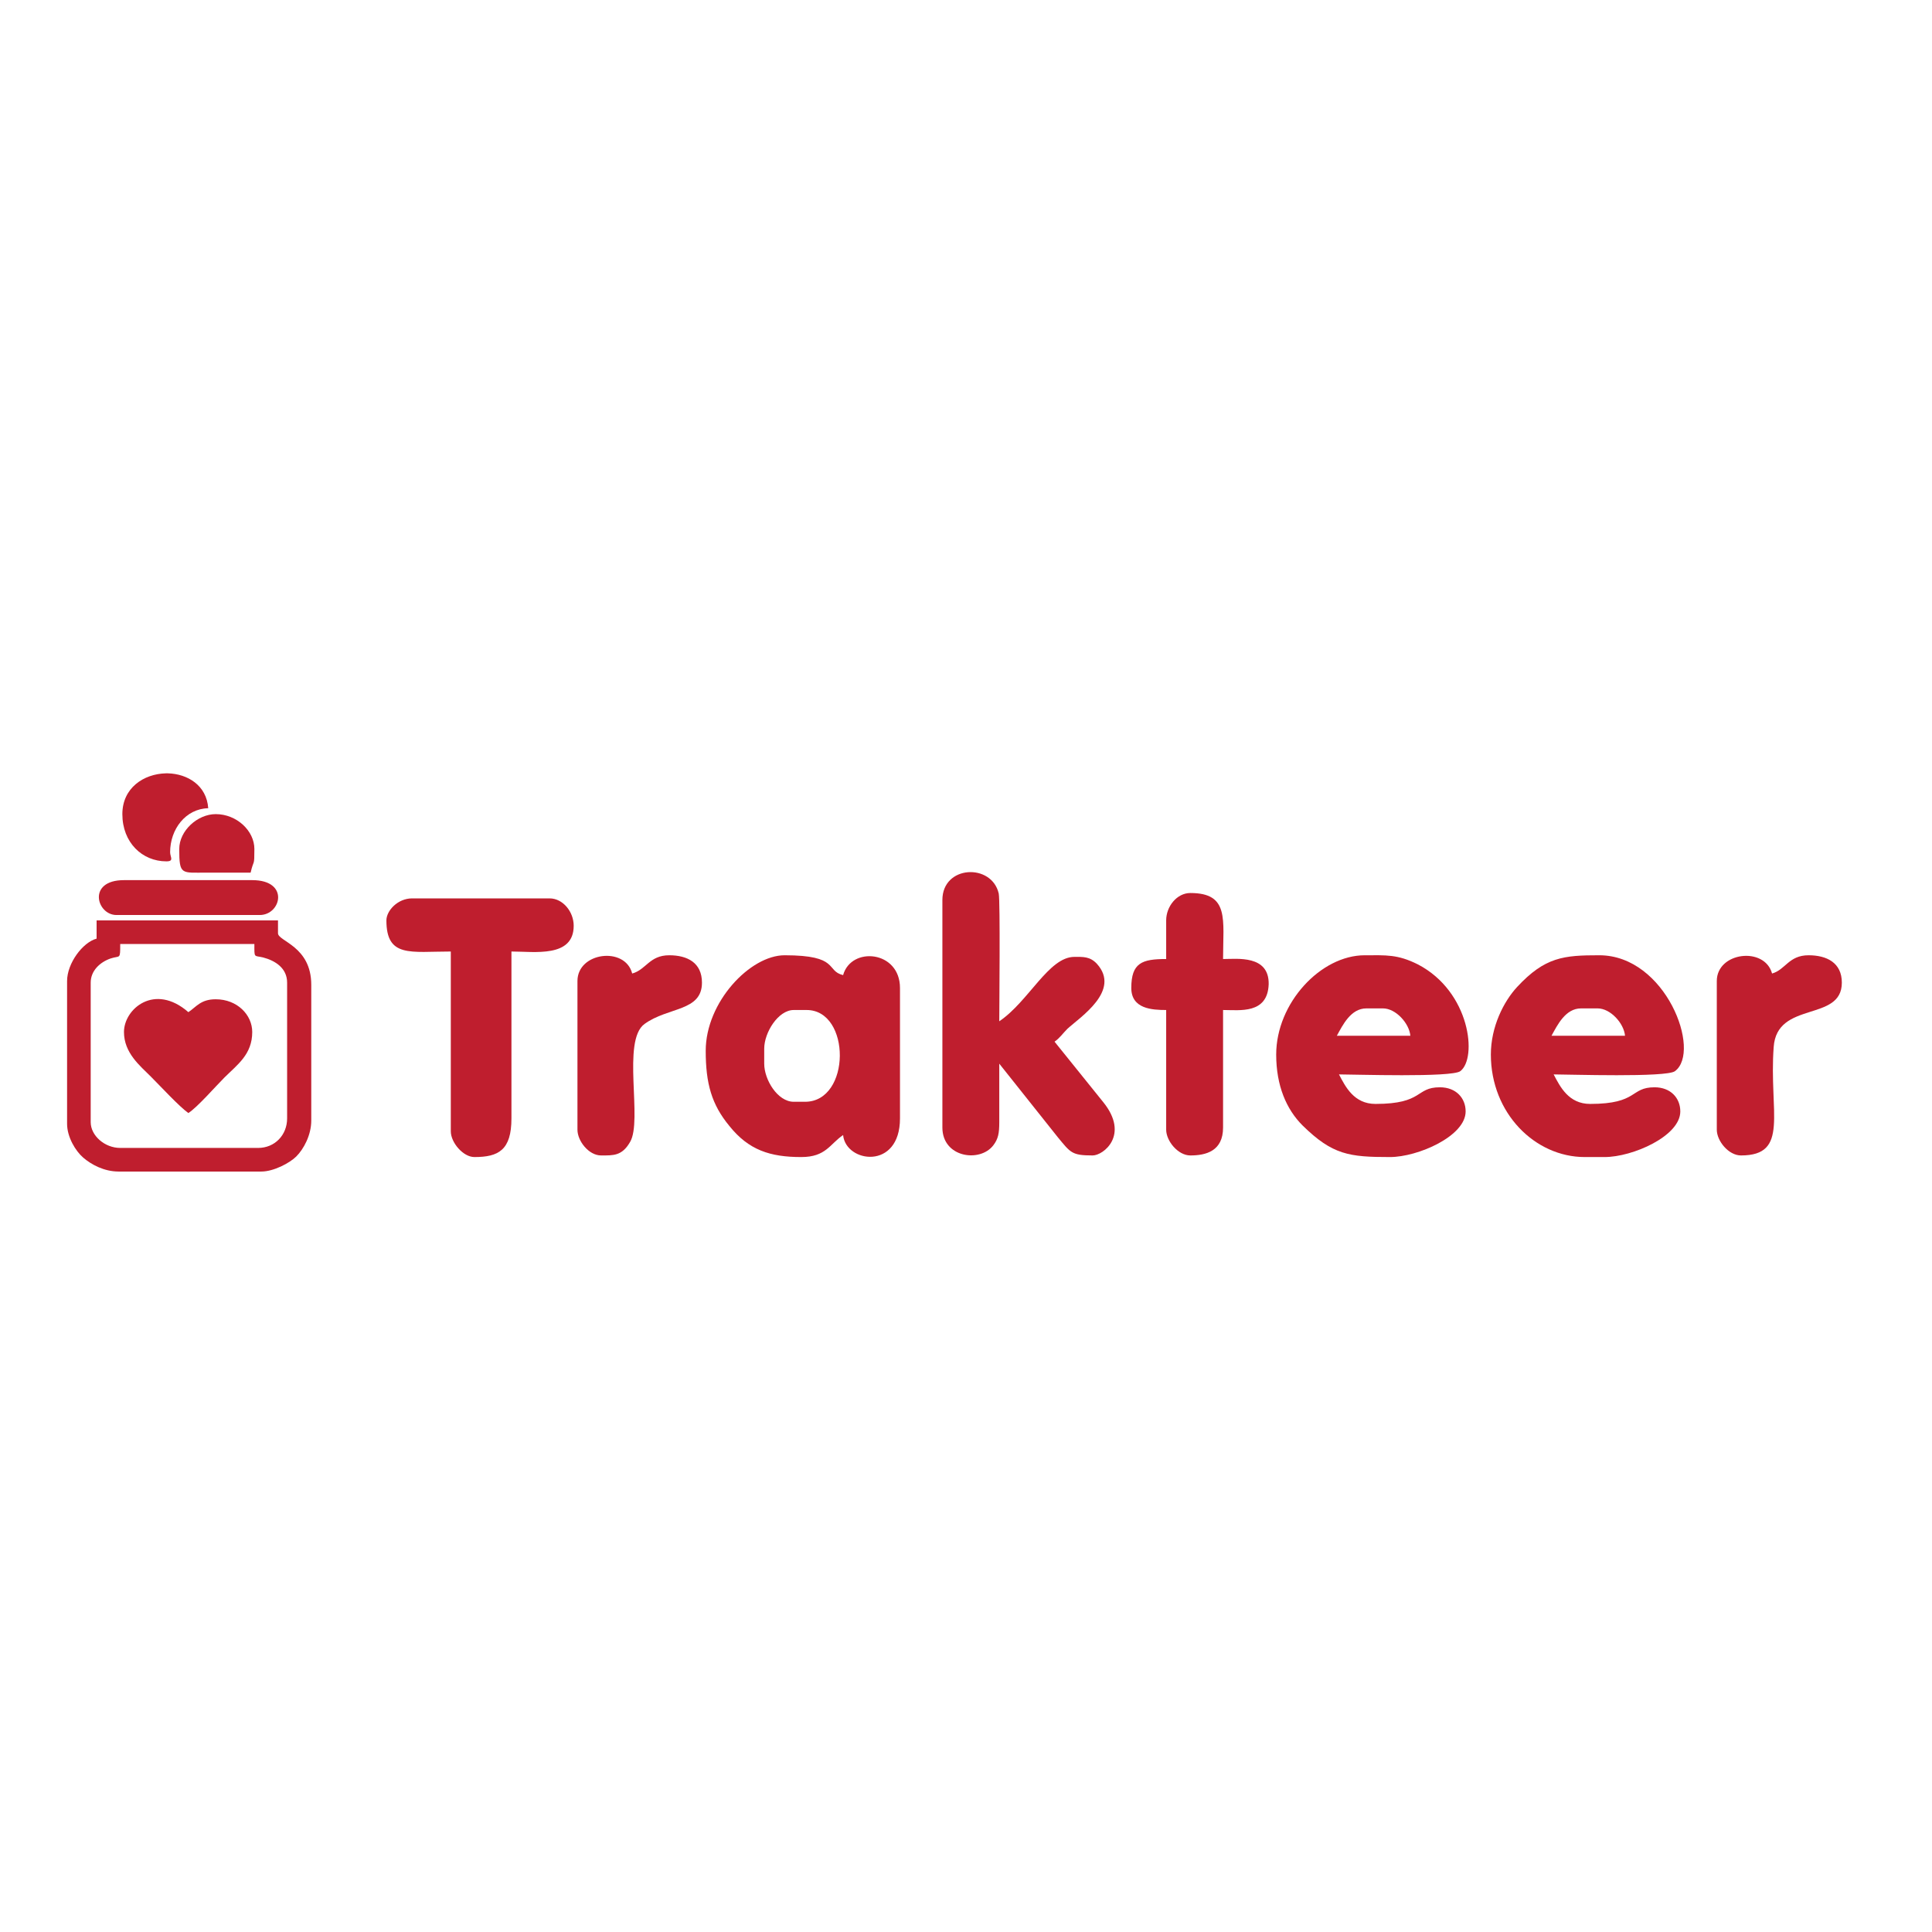
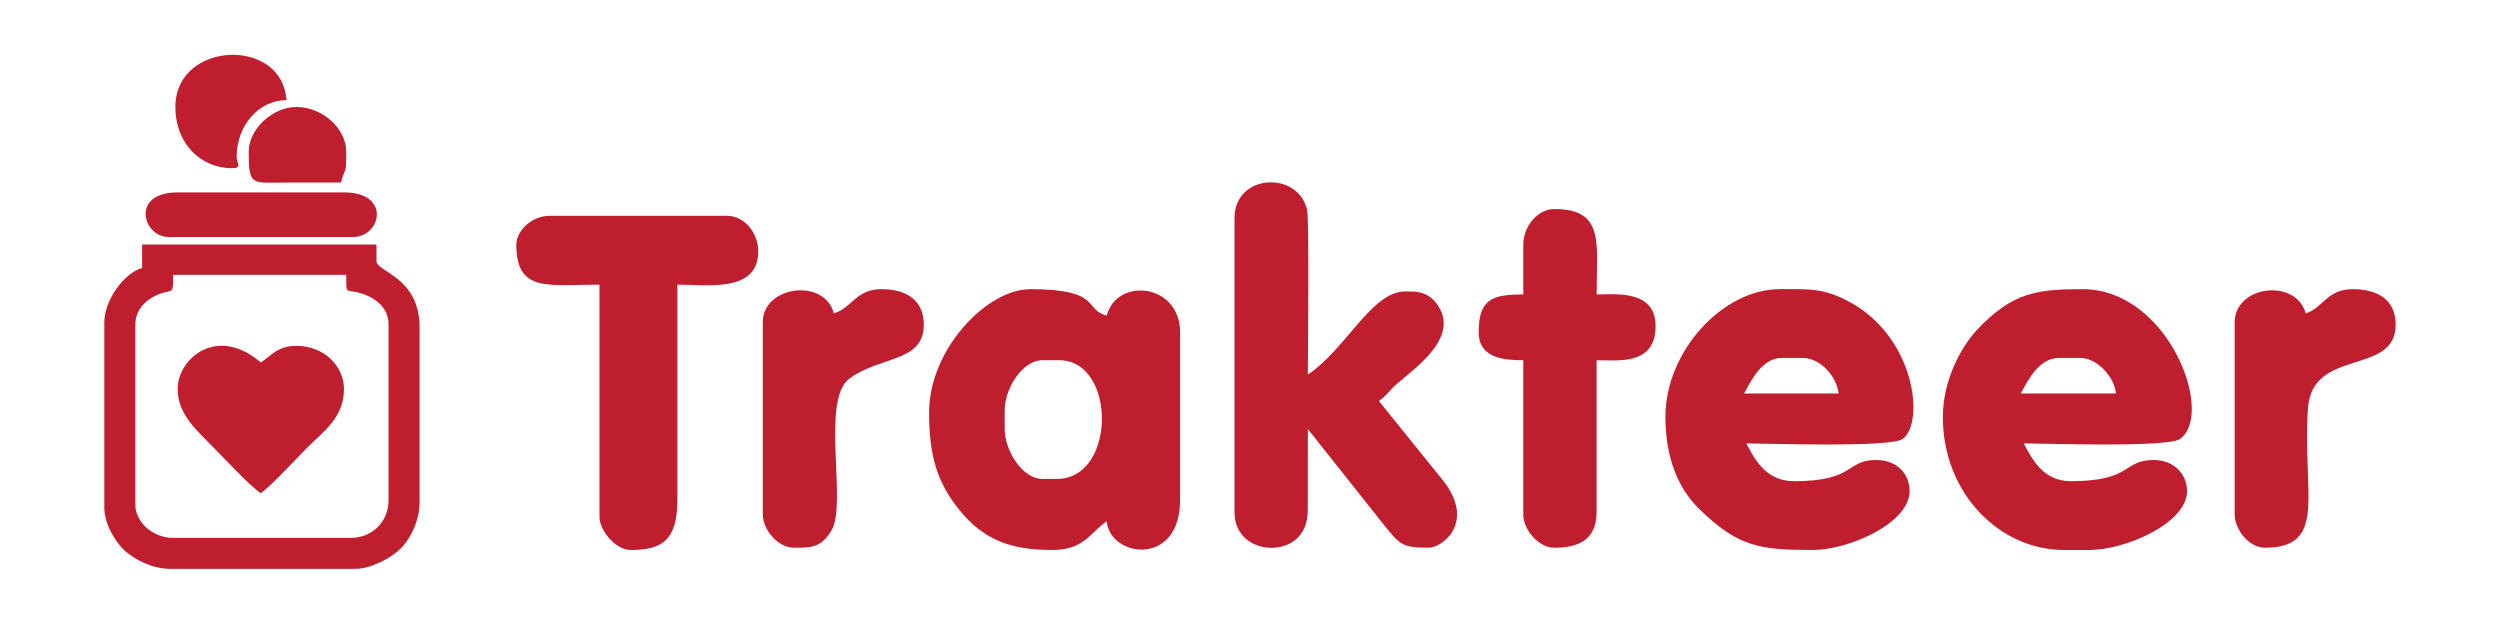
- <svg xmlns="http://www.w3.org/2000/svg" xml:space="preserve" width="3.6in" height="3.6in" version="1.1" style="shape-rendering:geometricPrecision; text-rendering:geometricPrecision; image-rendering:optimizeQuality; fill-rule:evenodd; clip-rule:evenodd" viewBox="0 0 3600 3600">
+ <svg xmlns="http://www.w3.org/2000/svg" xml:space="preserve" width="3.307in" height="0.833in" version="1.1" style="shape-rendering:geometricPrecision; text-rendering:geometricPrecision; image-rendering:optimizeQuality; fill-rule:evenodd; clip-rule:evenodd" viewBox="0 0 3307 832">
  <defs>
    <style type="text/css">
   
    .fil0 {fill:none}
    .fil1 {fill:#BF1E2E}
   
  </style>
  </defs>
  <g id="Layer_x0020_1">
-     <rect class="fil0" x="495" y="1493" width="2553" height="780" />
-     <g id="_3010630192752">
-       <path class="fil1" d="M1500 2053l-21 0c-30,0 -55,-41 -55,-71l0 -28c0,-30 26,-72 55,-72l24 0c83,0 83,171 -3,171zm-185 -95c0,61 11,100 44,140 36,45 76,58 134,58 46,0 53,-24 78,-41 5,52 106,66 106,-31l0 -243c0,-70 -91,-78 -106,-24 -33,-8 -6,-37 -109,-37 -64,0 -147,87 -147,178z" />
-       <path class="fil1" d="M1756 1677l0 424c0,56 70,66 95,33 9,-12 11,-22 11,-43 0,-36 0,-73 0,-109l109 137c24,29 26,34 65,34 20,0 69,-38 20,-99l-91 -113c10,-7 15,-15 24,-24 24,-22 100,-71 55,-121 -13,-14 -26,-13 -42,-13 -48,0 -85,83 -140,120 0,-25 2,-223 -1,-238 -13,-57 -105,-53 -105,12z" />
-       <path class="fil1" d="M2946 1879l31 0c24,0 49,28 51,51l-137 0c11,-20 26,-51 55,-51zm-168 86c0,109 82,191 175,191l37 0c52,0 141,-39 141,-85 0,-25 -18,-45 -48,-45 -46,0 -30,31 -120,31 -40,0 -56,-32 -68,-55 28,0 210,6 226,-6 50,-37 -17,-216 -141,-216 -66,0 -101,3 -153,59 -25,27 -49,74 -49,126z" />
-       <path class="fil1" d="M2546 1879l31 0c24,0 49,28 51,51l-137 0c11,-20 26,-51 55,-51zm-168 86c0,58 19,102 49,132 56,55 87,59 163,59 52,0 141,-39 141,-85 0,-25 -18,-45 -48,-45 -46,0 -30,31 -120,31 -40,0 -56,-32 -68,-55 28,0 210,6 226,-6 32,-24 19,-148 -79,-199 -38,-19 -59,-17 -99,-17 -82,0 -165,89 -165,185z" />
-       <path class="fil1" d="M720 1715c0,70 45,58 120,58l0 335c0,21 23,48 44,48 45,0 69,-13 69,-72l0 -311c43,0 116,12 116,-48 0,-26 -20,-51 -45,-51l-256 0c-27,0 -48,23 -48,41z" />
-       <path class="fil1" d="M481 2139l-257 0c-29,0 -55,-23 -55,-48l0 -260c0,-22 17,-38 37,-45 18,-6 18,3 18,-27l250 0c0,27 -1,21 16,25 23,6 45,20 45,47l0 253c0,31 -23,55 -54,55zm-301 -390c-26,7 -55,46 -55,79l0 266c0,25 16,51 30,63 15,13 39,26 66,26l266 0c23,0 53,-16 65,-28 14,-14 28,-40 28,-67l0 -253c0,-72 -62,-81 -62,-96l0 -24 -338 0 0 34z" />
-       <path class="fil1" d="M2173 1715l0 72c-45,0 -65,7 -65,54 0,39 39,41 65,41l0 223c0,21 22,48 45,48 29,0 61,-8 61,-52l0 -219c31,0 83,8 85,-48 1,-55 -59,-47 -85,-47 0,-74 12,-123 -61,-123 -25,0 -45,25 -45,51z" />
-       <path class="fil1" d="M3199 1828l0 277c0,21 22,48 45,48 91,0 52,-80 61,-202 6,-87 127,-46 127,-120 0,-37 -28,-51 -62,-51 -37,0 -43,27 -68,34 -14,-51 -103,-40 -103,14z" />
-       <path class="fil1" d="M1076 1828l0 277c0,21 21,48 44,48 23,0 39,1 54,-25 24,-40 -16,-189 27,-220 44,-32 107,-23 107,-77 0,-37 -27,-51 -61,-51 -37,0 -43,27 -69,34 -13,-51 -102,-40 -102,14z" />
-       <path class="fil1" d="M231 1923c0,39 30,63 50,83 18,18 53,56 70,68 17,-11 50,-49 67,-66 24,-24 52,-43 52,-85 0,-32 -28,-61 -68,-61 -28,0 -36,14 -51,24 -63,-55 -120,-6 -120,37z" />
-       <path class="fil1" d="M217 1705l267 0c40,0 56,-65 -14,-65l-239 0c-69,0 -51,65 -14,65z" />
-       <path class="fil1" d="M228 1517c0,53 37,88 82,88 15,0 7,-8 7,-17 0,-43 29,-81 71,-82 -3,-43 -39,-64 -75,-65l-4 0c-41,1 -81,27 -81,76z" />
-       <path class="fil1" d="M334 1582c0,49 4,44 51,44 27,0 55,0 82,0 6,-26 7,-10 7,-44 0,-34 -33,-65 -72,-65 -34,0 -68,31 -68,65z" />
+     <rect class="fil0" width="3307" height="832" />
+     <g id="_3010630195472">
+       <path class="fil1" d="M1398 633l-19 0c-27,0 -50,-38 -50,-66l0 -25c0,-28 23,-66 50,-66l22 0c76,0 76,157 -3,157zm-169 -88c0,56 10,92 40,129 33,41 70,53 123,53 42,0 49,-22 72,-38 4,48 97,61 97,-28l0 -222c0,-65 -84,-73 -97,-22 -31,-8 -6,-35 -101,-35 -58,0 -134,80 -134,163z" />
+       <path class="fil1" d="M1633 288l0 389c0,51 64,60 87,30 8,-11 10,-20 10,-39 0,-34 0,-67 0,-101l100 126c22,27 24,31 60,31 18,0 63,-34 18,-90l-84 -104c10,-7 14,-14 23,-22 22,-20 91,-65 50,-111 -12,-12 -24,-12 -38,-12 -45,0 -78,76 -129,110 0,-23 2,-205 -1,-218 -12,-52 -96,-48 -96,11z" />
+       <path class="fil1" d="M2724 473l28 0c22,0 45,25 47,47l-126 0c10,-18 24,-47 51,-47zm-154 78c0,101 75,176 160,176l34 0c47,0 129,-35 129,-78 0,-22 -17,-41 -44,-41 -42,0 -27,28 -110,28 -36,0 -51,-29 -62,-50 25,0 192,6 207,-6 46,-34 -16,-198 -129,-198 -60,0 -93,4 -140,54 -23,25 -45,69 -45,115z" />
+       <path class="fil1" d="M2357 473l28 0c23,0 45,25 47,47l-125 0c10,-18 24,-47 50,-47zm-154 78c0,54 17,95 45,122 51,50 80,54 150,54 47,0 128,-35 128,-78 0,-22 -16,-41 -44,-41 -41,0 -27,28 -109,28 -37,0 -52,-29 -63,-50 25,0 192,6 207,-6 29,-21 17,-135 -72,-182 -34,-18 -54,-16 -91,-16 -75,0 -151,82 -151,169z" />
+       <path class="fil1" d="M683 323c0,64 42,53 110,53l0 307c0,19 22,44 41,44 41,0 62,-12 62,-66l0 -285c40,0 107,11 107,-44 0,-24 -18,-47 -41,-47l-235 0c-25,0 -44,21 -44,38z" />
+       <path class="fil1" d="M464 711l-235 0c-27,0 -50,-21 -50,-44l0 -238c0,-20 14,-34 33,-41 17,-6 17,2 17,-25l229 0c0,25 -1,20 14,23 21,5 42,18 42,43l0 232c0,29 -22,50 -50,50zm-276 -357c-23,6 -50,42 -50,72l0 245c0,22 15,46 27,57 14,12 36,24 61,24l244 0c21,0 48,-15 59,-26 13,-12 26,-37 26,-62l0 -232c0,-66 -57,-73 -57,-87l0 -22 -310 0 0 31z" />
+       <path class="fil1" d="M2015 323l0 66c-41,0 -59,6 -59,50 0,35 35,37 59,37l0 204c0,20 20,44 41,44 27,0 56,-7 56,-47l0 -201c29,0 77,7 78,-44 1,-50 -54,-43 -78,-43 0,-68 11,-113 -56,-113 -22,0 -41,23 -41,47z" />
+       <path class="fil1" d="M2956 426l0 254c0,20 19,44 40,44 84,0 49,-73 57,-185 6,-80 116,-42 116,-110 0,-34 -25,-47 -57,-47 -34,0 -39,25 -62,32 -13,-47 -94,-37 -94,12z" />
+       <path class="fil1" d="M1009 426l0 254c0,20 20,44 41,44 21,0 36,1 50,-23 21,-36 -15,-173 24,-201 41,-30 98,-21 98,-71 0,-34 -25,-47 -56,-47 -34,0 -39,25 -63,32 -12,-47 -94,-37 -94,12z" />
+       <path class="fil1" d="M235 514c0,35 28,57 46,76 16,16 48,51 64,62 15,-11 46,-45 62,-61 21,-21 48,-39 48,-77 0,-30 -26,-57 -63,-57 -25,0 -33,13 -47,22 -58,-50 -110,-5 -110,35z" />
+       <path class="fil1" d="M223 313l244 0c37,0 51,-59 -12,-59l-220 0c-63,0 -46,59 -12,59z" />
+       <path class="fil1" d="M232 141c0,49 34,81 75,81 14,0 6,-7 6,-15 0,-40 28,-75 66,-75 -3,-40 -35,-59 -69,-60l-4 0c-37,1 -74,24 -74,69z" />
+       <path class="fil1" d="M329 200c0,46 4,41 47,41 25,0 50,0 75,0 6,-23 7,-8 7,-41 0,-30 -31,-59 -66,-59 -31,0 -63,29 -63,59z" />
    </g>
  </g>
</svg>
